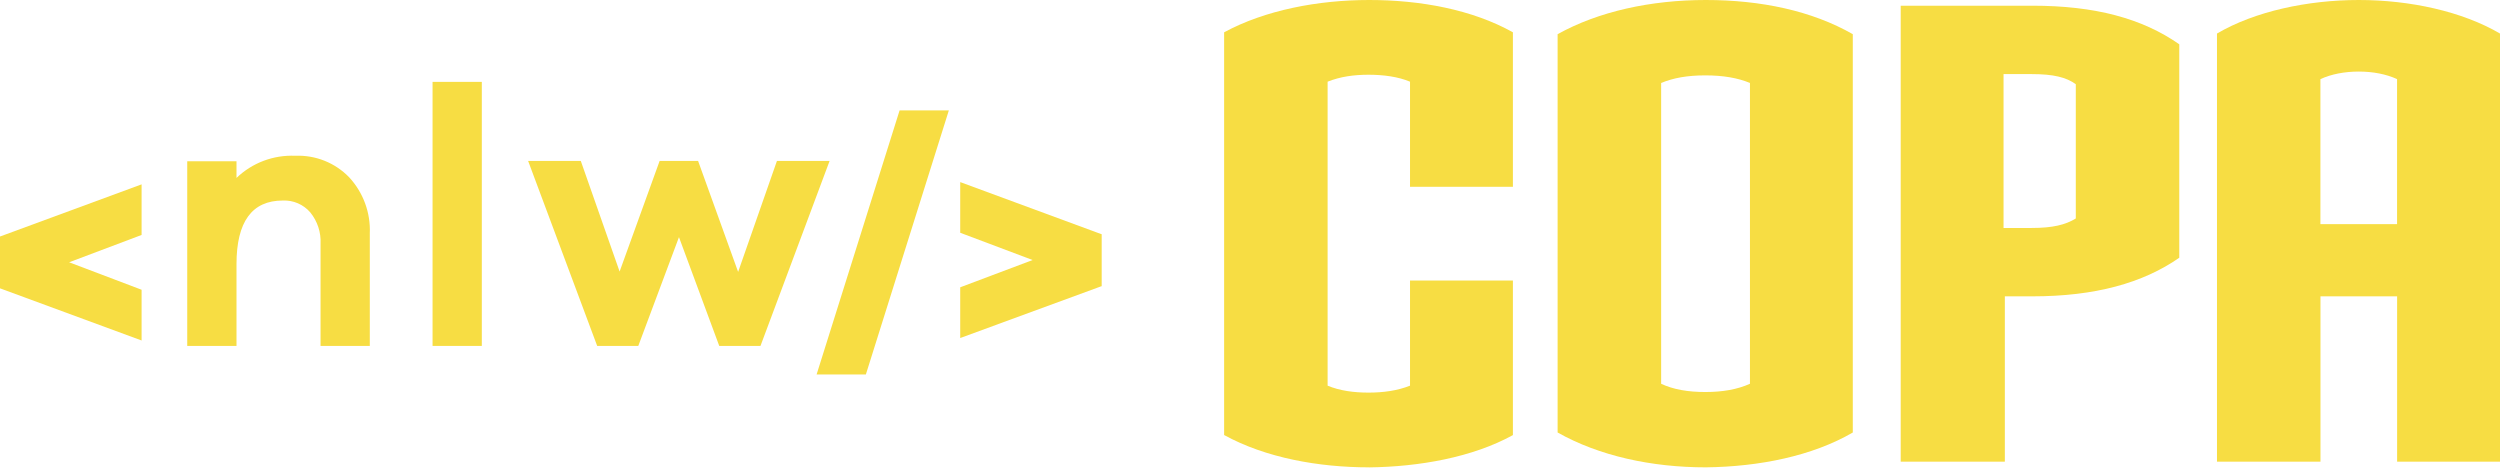
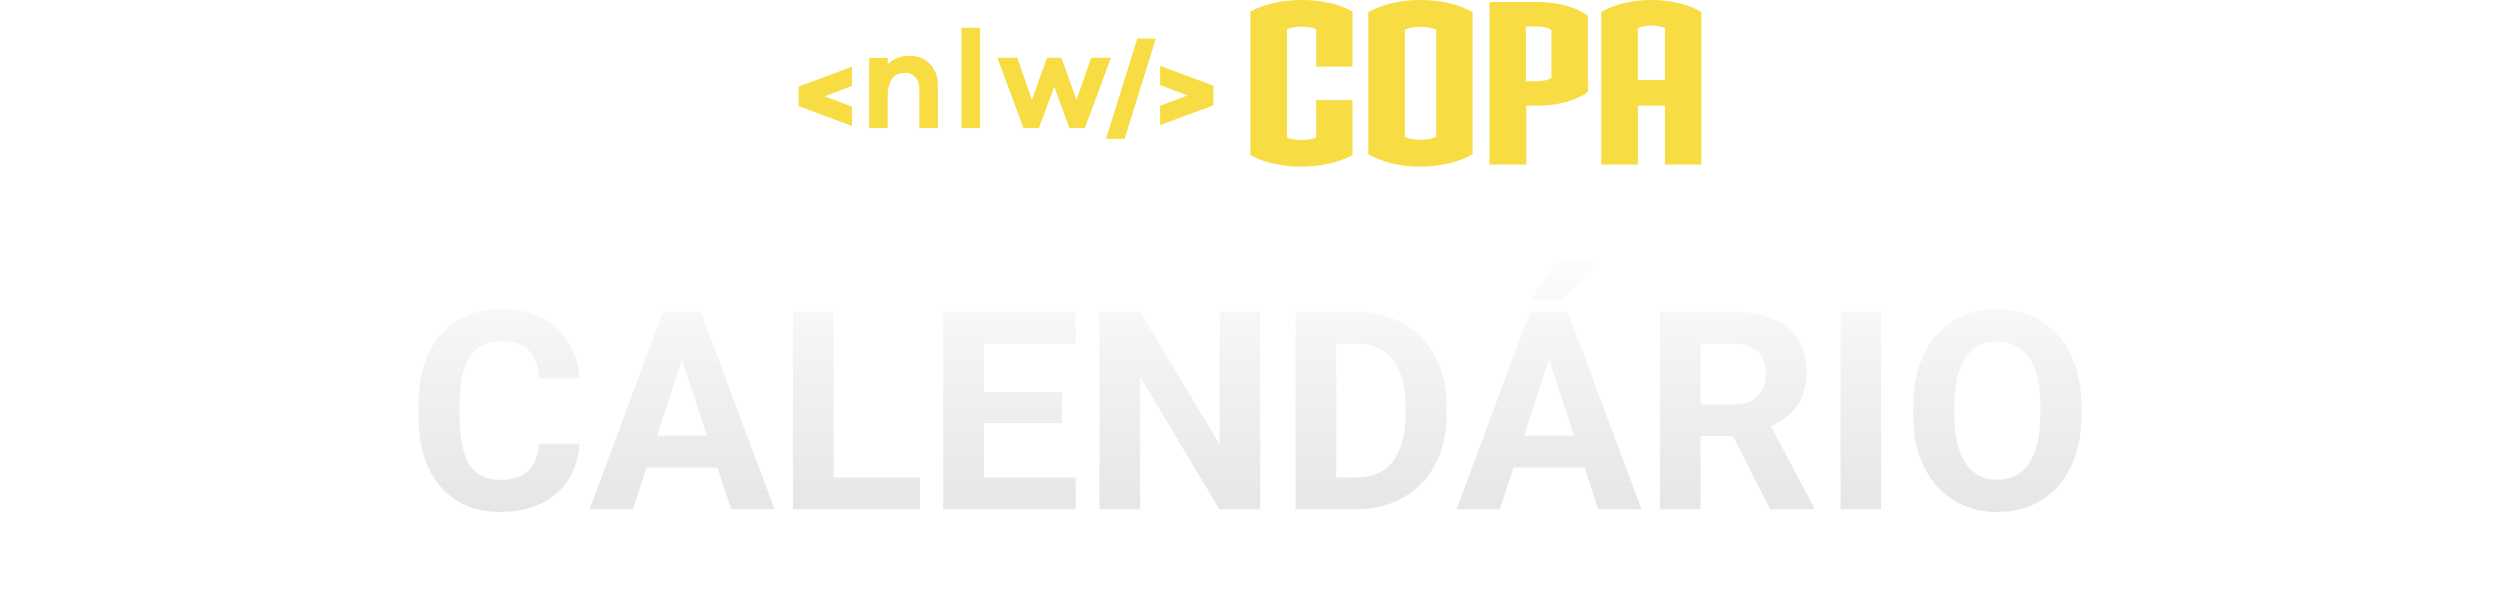
- <svg xmlns="http://www.w3.org/2000/svg" width="160" height="30" viewBox="0 0 160 30" fill="none">
-   <path fill-rule="evenodd" clip-rule="evenodd" d="M9.062 15.041V11.799L0.017 15.131H0V18.459H0.017L9.062 21.791V18.544L4.424 16.786L9.062 15.037V15.041Z" fill="#F7DD43" />
-   <path fill-rule="evenodd" clip-rule="evenodd" d="M61.454 21.63V18.387L66.088 16.642L61.454 14.897V11.654L70.487 14.986H70.508V18.319H70.487L61.454 21.634V21.63ZM57.574 7.065L52.263 23.964H55.416L60.726 7.065H57.574Z" fill="#F7DD43" />
-   <path fill-rule="evenodd" clip-rule="evenodd" d="M22.352 11.353C23.252 12.329 23.723 13.619 23.667 14.94V22.139H20.515V15.602C20.553 14.872 20.318 14.159 19.855 13.59C19.418 13.085 18.772 12.804 18.099 12.834C16.125 12.834 15.136 14.193 15.136 16.905V22.139H11.983V10.321H15.136V11.387C16.138 10.423 17.495 9.909 18.892 9.969C20.194 9.914 21.453 10.419 22.352 11.353Z" fill="#F7DD43" />
-   <path fill-rule="evenodd" clip-rule="evenodd" d="M27.684 5.24V22.139H30.836V5.24H27.684Z" fill="#F7DD43" />
-   <path fill-rule="evenodd" clip-rule="evenodd" d="M48.661 22.139H46.032L43.454 15.177L40.85 22.139H38.22L33.8 10.3H37.171L39.655 17.38L42.216 10.3H44.678L47.24 17.402L49.724 10.3H53.094L48.67 22.139H48.661Z" fill="#F7DD43" />
-   <path d="M87.626 29.91C84.396 29.91 81.003 29.303 78.344 27.842V2.067C80.961 0.648 84.355 0 87.626 0C90.898 0 94.211 0.607 96.826 2.067V11.957H90.241V5.227C89.465 4.903 88.523 4.783 87.585 4.783C86.646 4.783 85.784 4.903 84.967 5.227V24.683C85.742 25.006 86.642 25.127 87.585 25.127C88.526 25.127 89.424 25.006 90.241 24.683V17.956H96.826V27.846C94.249 29.265 90.856 29.872 87.626 29.913V29.91Z" fill="#F7DD43" />
-   <path d="M109.175 29.91C105.698 29.91 102.346 29.179 99.687 27.68V2.188C102.305 0.73 105.66 0 109.175 0C112.69 0 115.961 0.689 118.579 2.188V27.68C116.003 29.179 112.609 29.869 109.175 29.91ZM111.997 5.31C111.222 4.986 110.28 4.824 109.136 4.824C107.992 4.824 107.092 4.986 106.313 5.31V24.562C107.089 24.927 108.031 25.089 109.136 25.089C110.242 25.089 111.18 24.927 111.997 24.562V5.31Z" fill="#F7DD43" />
-   <path d="M130.069 18.966H128.31V29.545H121.645V0.365H130.069C134.078 0.365 137.103 1.175 139.474 2.836V16.495C137.144 18.118 134.075 18.966 130.069 18.966ZM132.851 5.389C132.239 4.945 131.418 4.742 130.028 4.742H128.227V14.59H130.028C131.377 14.59 132.194 14.386 132.851 13.983V5.389Z" fill="#F7DD43" />
-   <path d="M153.415 29.545V18.966H148.51V29.545H141.887V2.147C144.299 0.727 147.693 0 150.964 0C154.236 0 157.587 0.73 160 2.147V29.545H153.415ZM153.415 5.065C152.72 4.742 151.861 4.58 150.961 4.58C150.061 4.58 149.202 4.742 148.506 5.065V14.345H153.412V5.065H153.415Z" fill="#F7DD43" />
+ <svg xmlns="http://www.w3.org/2000/svg" width="270" height="64" viewBox="0 0 270 64" fill="none">
+   <path fill-rule="evenodd" clip-rule="evenodd" d="M92.013 9.282V7.203L86.267 9.339H86.256V11.472H86.267L92.013 13.607V11.526L89.066 10.4L92.013 9.279V9.282Z" fill="#F7DD43" />
+   <path fill-rule="evenodd" clip-rule="evenodd" d="M125.292 13.504V11.425L128.236 10.307L125.292 9.189V7.111L131.03 9.246H131.043V11.382H131.03L125.292 13.506V13.504ZM122.827 4.17L119.454 15H121.456L124.83 4.17H122.827Z" fill="#F7DD43" />
+   <path fill-rule="evenodd" clip-rule="evenodd" d="M100.454 6.917C101.026 7.543 101.325 8.37 101.29 9.216V13.83H99.287V9.641C99.312 9.173 99.162 8.716 98.868 8.351C98.591 8.027 98.18 7.848 97.753 7.867C96.499 7.867 95.87 8.737 95.87 10.476V13.83H93.868V6.256H95.87V6.939C96.507 6.322 97.369 5.993 98.256 6.031C99.083 5.995 99.883 6.319 100.454 6.917Z" fill="#F7DD43" />
+   <path fill-rule="evenodd" clip-rule="evenodd" d="M103.841 3V13.83H105.844V3H103.841Z" fill="#F7DD43" />
+   <path fill-rule="evenodd" clip-rule="evenodd" d="M117.166 13.83H115.496L113.858 9.369L112.204 13.83H110.534L107.726 6.243H109.867L111.445 10.781L113.072 6.243H114.636L116.263 10.794L117.841 6.243H119.982L117.172 13.83H117.166Z" fill="#F7DD43" />
+   <path d="M140.58 17.998C138.653 17.998 136.629 17.633 135.043 16.754V1.244C136.605 0.39 138.628 2.85548e-05 140.58 2.85548e-05C142.531 2.85548e-05 144.507 0.365 146.066 1.244V7.195H142.139V3.146C141.676 2.951 141.115 2.878 140.555 2.878C139.995 2.878 139.481 2.951 138.993 3.146V14.852C139.456 15.047 139.993 15.12 140.555 15.12C141.117 15.12 141.652 15.047 142.139 14.852V10.805H146.066V16.756C144.53 17.61 142.506 17.975 140.58 18V17.998Z" fill="#F7DD43" />
+   <path d="M153.431 17.998C151.358 17.998 149.359 17.558 147.773 16.657V1.317C149.334 0.44 151.335 0 153.431 0C155.528 0 157.479 0.415 159.04 1.317V16.657C157.504 17.558 155.48 17.973 153.431 17.998ZM155.115 3.195C154.652 3 154.091 2.903 153.408 2.903C152.726 2.903 152.189 3 151.725 3.195V14.78C152.187 15 152.749 15.097 153.408 15.097C154.068 15.097 154.628 15 155.115 14.78V3.195Z" fill="#F7DD43" />
+   <path d="M165.893 11.413H164.844V17.778H160.869V0.22H165.893C168.284 0.22 170.088 0.707 171.502 1.707V9.926C170.113 10.902 168.282 11.413 165.893 11.413ZM167.552 3.243C167.187 2.975 166.698 2.853 165.868 2.853H164.794V8.779H165.868C166.673 8.779 167.16 8.657 167.552 8.414V3.243Z" fill="#F7DD43" />
+   <path d="M179.817 17.778V11.413H176.891V17.778H172.941V1.292C174.38 0.438 176.404 0 178.355 0C180.306 0 182.305 0.44 183.744 1.292V17.778H179.817ZM179.817 3.048C179.402 2.853 178.89 2.756 178.353 2.756C177.816 2.756 177.304 2.853 176.889 3.048V8.632H179.815V3.048H179.817Z" fill="#F7DD43" />
+   <path d="M58.213 47.925H62.593C62.505 49.36 62.109 50.635 61.406 51.748C60.713 52.861 59.741 53.73 58.491 54.355C57.251 54.98 55.757 55.293 54.009 55.293C52.642 55.293 51.416 55.059 50.332 54.59C49.248 54.111 48.32 53.428 47.549 52.539C46.787 51.65 46.206 50.576 45.806 49.316C45.405 48.057 45.205 46.645 45.205 45.083V43.603C45.205 42.041 45.41 40.63 45.82 39.37C46.24 38.101 46.836 37.022 47.607 36.133C48.389 35.244 49.321 34.56 50.405 34.082C51.489 33.603 52.7 33.364 54.038 33.364C55.815 33.364 57.315 33.687 58.535 34.331C59.766 34.976 60.718 35.864 61.392 36.997C62.075 38.13 62.485 39.419 62.622 40.864H58.227C58.179 40.005 58.008 39.277 57.715 38.682C57.422 38.076 56.977 37.622 56.382 37.319C55.796 37.007 55.015 36.851 54.038 36.851C53.306 36.851 52.666 36.987 52.119 37.261C51.572 37.534 51.113 37.949 50.742 38.506C50.371 39.062 50.093 39.766 49.907 40.615C49.731 41.455 49.644 42.441 49.644 43.574V45.083C49.644 46.187 49.727 47.158 49.893 47.998C50.059 48.828 50.312 49.531 50.654 50.107C51.006 50.674 51.455 51.103 52.002 51.397C52.559 51.68 53.227 51.821 54.009 51.821C54.927 51.821 55.684 51.675 56.279 51.382C56.875 51.089 57.329 50.654 57.642 50.078C57.964 49.502 58.154 48.784 58.213 47.925ZM74.15 37.319L68.35 55H63.677L71.602 33.672H74.575L74.15 37.319ZM78.97 55L73.154 37.319L72.686 33.672H75.689L83.657 55H78.97ZM78.706 47.06V50.503H67.441V47.06H78.706ZM99.346 51.572V55H88.608V51.572H99.346ZM90.029 33.672V55H85.635V33.672H90.029ZM116.177 51.572V55H104.824V51.572H116.177ZM106.26 33.672V55H101.865V33.672H106.26ZM114.697 42.358V45.698H104.824V42.358H114.697ZM116.162 33.672V37.114H104.824V33.672H116.162ZM136.099 33.672V55H131.704L123.135 40.703V55H118.74V33.672H123.135L131.719 47.983V33.672H136.099ZM146.47 55H141.826L141.855 51.572H146.47C147.622 51.572 148.594 51.313 149.385 50.796C150.176 50.269 150.771 49.502 151.172 48.496C151.582 47.49 151.787 46.274 151.787 44.849V43.809C151.787 42.715 151.67 41.753 151.436 40.923C151.211 40.093 150.874 39.395 150.425 38.828C149.976 38.262 149.424 37.837 148.77 37.554C148.115 37.261 147.363 37.114 146.514 37.114H141.738V33.672H146.514C147.939 33.672 149.243 33.916 150.425 34.404C151.616 34.883 152.646 35.571 153.516 36.47C154.385 37.368 155.054 38.442 155.522 39.692C156.001 40.933 156.24 42.315 156.24 43.838V44.849C156.24 46.362 156.001 47.744 155.522 48.994C155.054 50.244 154.385 51.318 153.516 52.217C152.656 53.105 151.626 53.794 150.425 54.282C149.233 54.761 147.915 55 146.47 55ZM144.316 33.672V55H139.922V33.672H144.316ZM167.783 37.319L161.982 55H157.31L165.234 33.672H168.208L167.783 37.319ZM172.603 55L166.787 37.319L166.318 33.672H169.321L177.29 55H172.603ZM172.339 47.06V50.503H161.074V47.06H172.339ZM165.308 32.471L168.179 27.959H172.764L168.735 32.471H165.308ZM179.268 33.672H187.222C188.853 33.672 190.254 33.916 191.426 34.404C192.607 34.893 193.516 35.615 194.15 36.572C194.785 37.529 195.103 38.706 195.103 40.102C195.103 41.245 194.907 42.227 194.517 43.047C194.136 43.857 193.594 44.536 192.891 45.083C192.197 45.62 191.382 46.05 190.444 46.372L189.053 47.105H182.139L182.109 43.677H187.251C188.022 43.677 188.662 43.54 189.17 43.267C189.678 42.993 190.059 42.612 190.312 42.124C190.576 41.636 190.708 41.069 190.708 40.425C190.708 39.741 190.581 39.15 190.327 38.652C190.073 38.154 189.688 37.773 189.17 37.51C188.652 37.246 188.003 37.114 187.222 37.114H183.662V55H179.268V33.672ZM191.191 55L186.328 45.493L190.972 45.464L195.894 54.795V55H191.191ZM203.159 33.672V55H198.779V33.672H203.159ZM224.795 43.838V44.849C224.795 46.47 224.575 47.925 224.136 49.214C223.696 50.503 223.076 51.602 222.275 52.51C221.475 53.408 220.518 54.097 219.404 54.575C218.301 55.054 217.075 55.293 215.728 55.293C214.39 55.293 213.164 55.054 212.051 54.575C210.947 54.097 209.99 53.408 209.18 52.51C208.369 51.602 207.739 50.503 207.29 49.214C206.851 47.925 206.631 46.47 206.631 44.849V43.838C206.631 42.207 206.851 40.752 207.29 39.473C207.729 38.184 208.35 37.085 209.15 36.177C209.961 35.269 210.918 34.575 212.021 34.097C213.135 33.618 214.36 33.379 215.698 33.379C217.046 33.379 218.271 33.618 219.375 34.097C220.488 34.575 221.445 35.269 222.246 36.177C223.057 37.085 223.682 38.184 224.121 39.473C224.57 40.752 224.795 42.207 224.795 43.838ZM220.356 44.849V43.809C220.356 42.676 220.254 41.68 220.049 40.82C219.844 39.961 219.541 39.238 219.141 38.652C218.74 38.066 218.252 37.627 217.676 37.334C217.1 37.031 216.44 36.88 215.698 36.88C214.956 36.88 214.297 37.031 213.721 37.334C213.154 37.627 212.671 38.066 212.271 38.652C211.88 39.238 211.582 39.961 211.377 40.82C211.172 41.68 211.069 42.676 211.069 43.809V44.849C211.069 45.972 211.172 46.968 211.377 47.837C211.582 48.696 211.885 49.424 212.285 50.02C212.686 50.605 213.174 51.05 213.75 51.352C214.326 51.655 214.985 51.807 215.728 51.807C216.47 51.807 217.129 51.655 217.705 51.352C218.281 51.05 218.765 50.605 219.155 50.02C219.546 49.424 219.844 48.696 220.049 47.837C220.254 46.968 220.356 45.972 220.356 44.849Z" fill="url(#paint0_linear_122_239)" />
+   <defs>
+     <linearGradient id="paint0_linear_122_239" x1="135" y1="26" x2="135" y2="64" gradientUnits="userSpaceOnUse">
+       <stop stop-color="white" />
+       <stop offset="1" stop-color="#D9D9D9" stop-opacity="0.8" />
+     </linearGradient>
+   </defs>
</svg>
